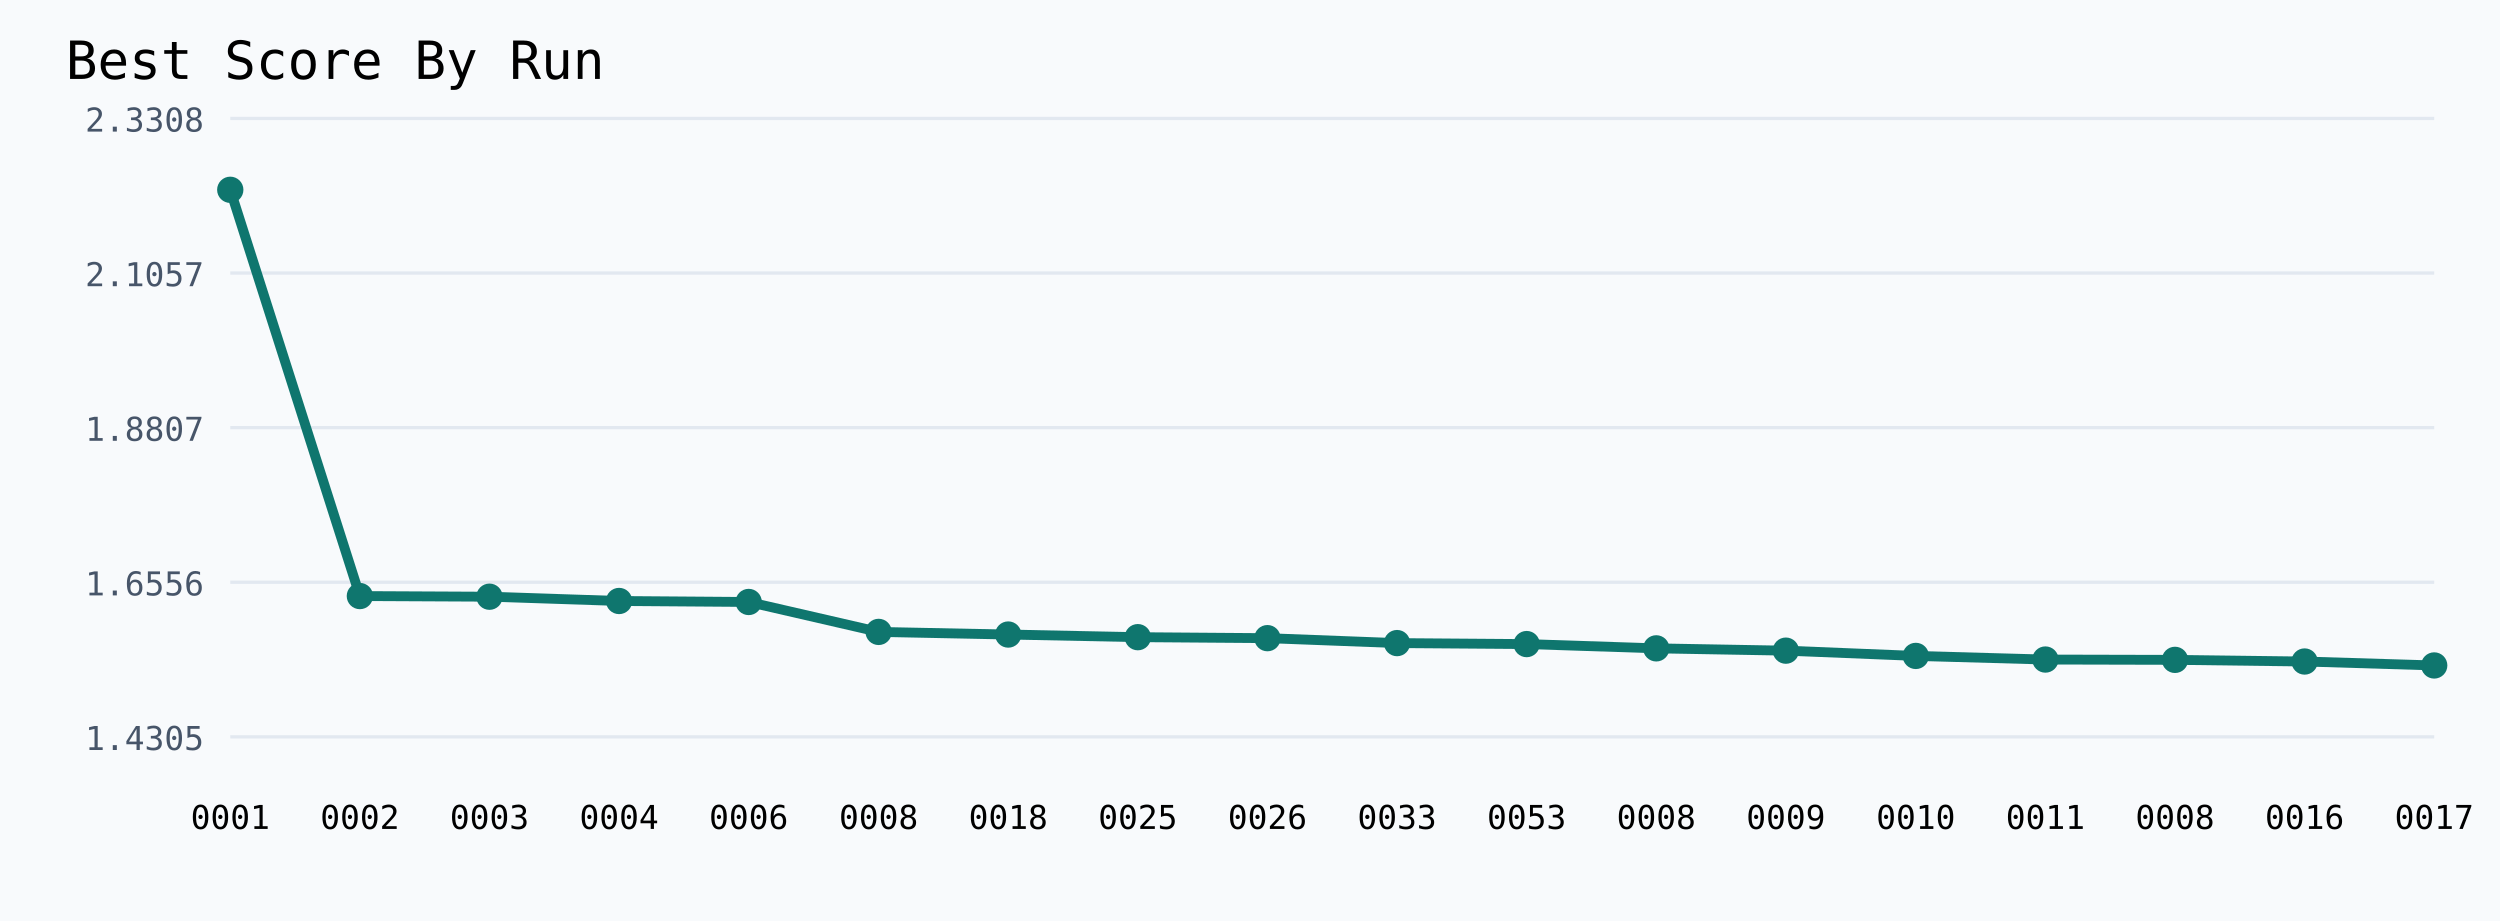
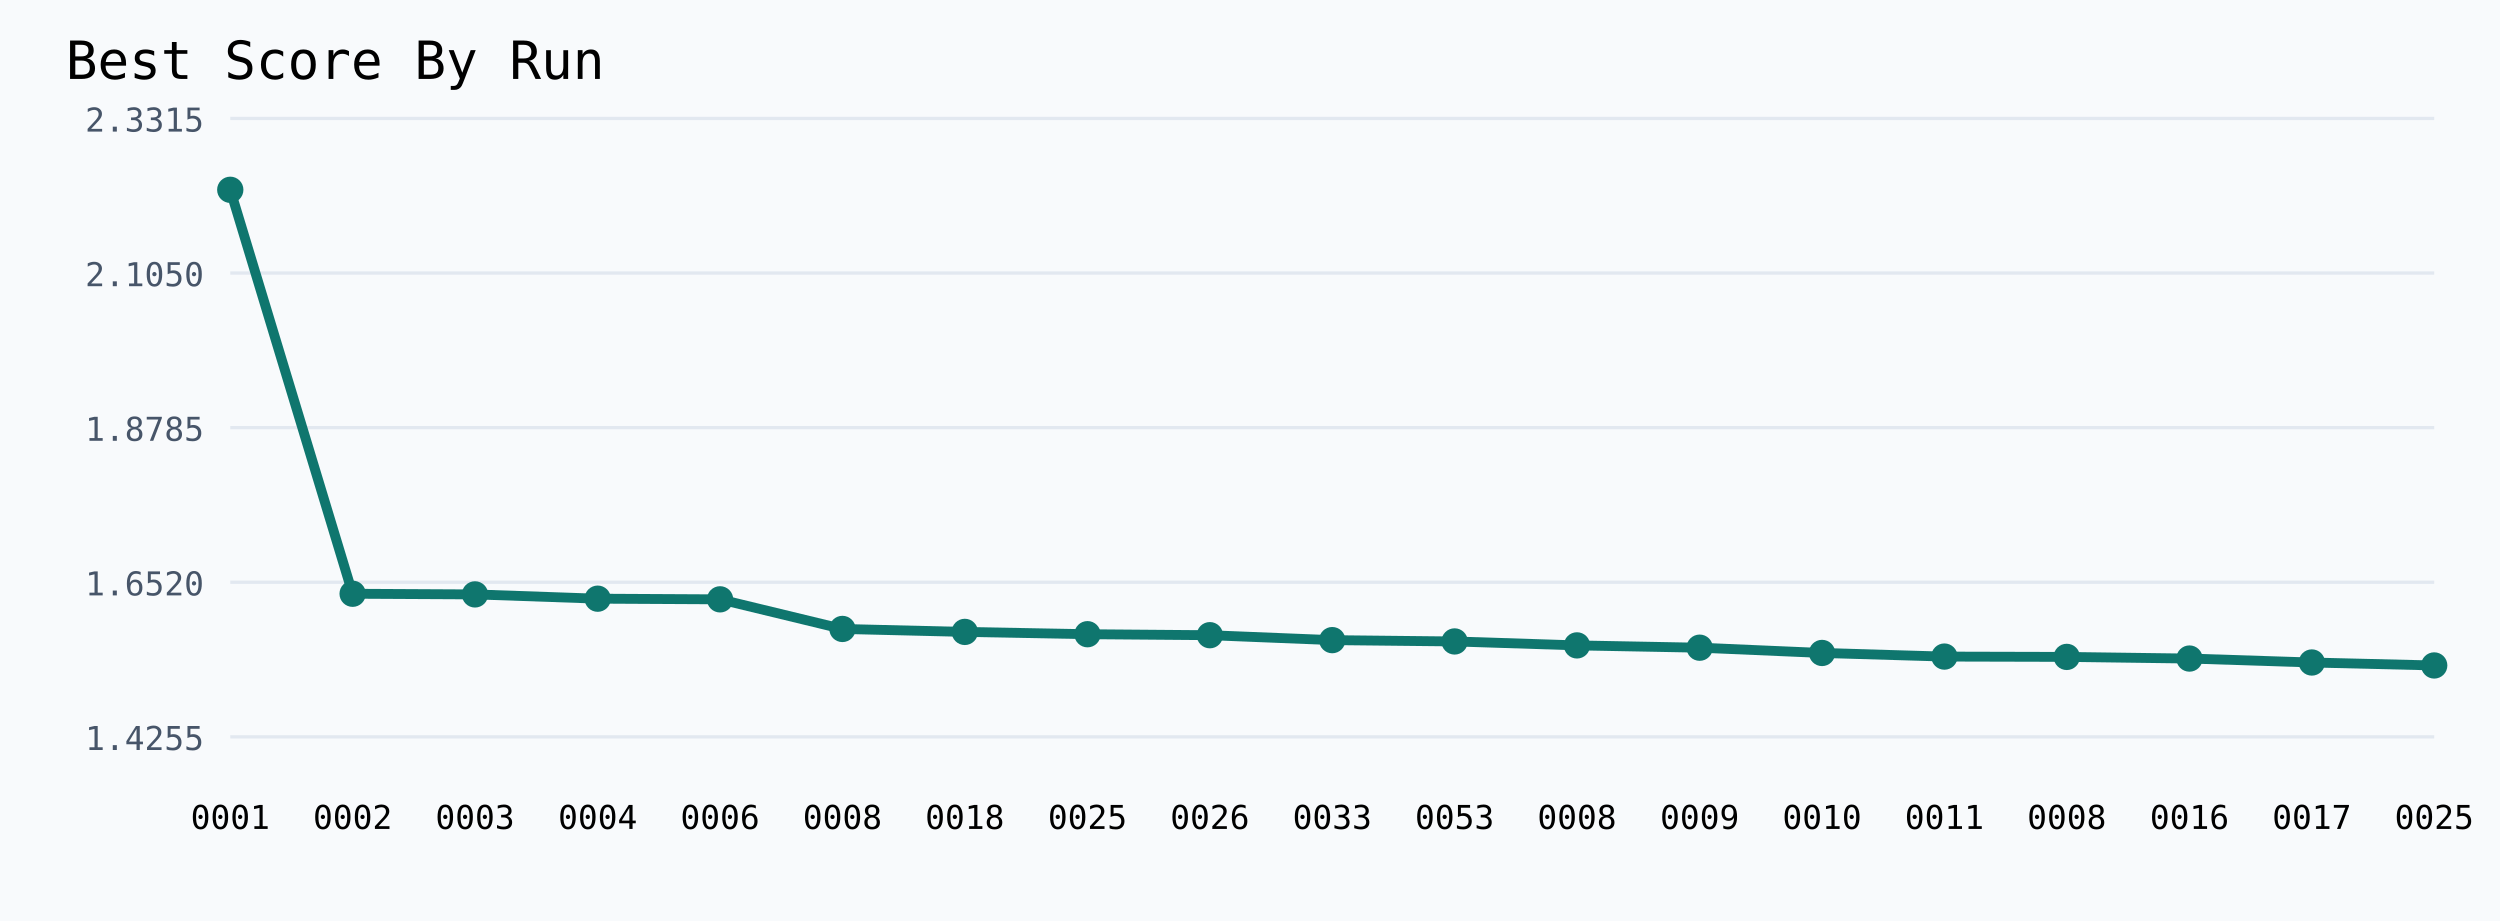
<svg xmlns="http://www.w3.org/2000/svg" width="760" height="280">
  <rect width="100%" height="100%" fill="#f8fafc" />
  <text x="20" y="24" font-family="monospace" font-size="16">Best Score By Run</text>
  <line x1="70" y1="36.0" x2="740" y2="36.0" stroke="#e2e8f0" />
-   <text x="62" y="40.0" text-anchor="end" font-family="monospace" font-size="10" fill="#475569">2.3308</text>
+   <text x="62" y="40.0" text-anchor="end" font-family="monospace" font-size="10" fill="#475569">2.3315</text>
  <line x1="70" y1="83.0" x2="740" y2="83.0" stroke="#e2e8f0" />
-   <text x="62" y="87.0" text-anchor="end" font-family="monospace" font-size="10" fill="#475569">2.1057</text>
+   <text x="62" y="87.0" text-anchor="end" font-family="monospace" font-size="10" fill="#475569">2.1050</text>
  <line x1="70" y1="130.0" x2="740" y2="130.0" stroke="#e2e8f0" />
-   <text x="62" y="134.0" text-anchor="end" font-family="monospace" font-size="10" fill="#475569">1.8807</text>
+   <text x="62" y="134.0" text-anchor="end" font-family="monospace" font-size="10" fill="#475569">1.8785</text>
  <line x1="70" y1="177.0" x2="740" y2="177.0" stroke="#e2e8f0" />
-   <text x="62" y="181.0" text-anchor="end" font-family="monospace" font-size="10" fill="#475569">1.6556</text>
+   <text x="62" y="181.0" text-anchor="end" font-family="monospace" font-size="10" fill="#475569">1.6520</text>
  <line x1="70" y1="224.0" x2="740" y2="224.0" stroke="#e2e8f0" />
-   <text x="62" y="228.0" text-anchor="end" font-family="monospace" font-size="10" fill="#475569">1.4305</text>
-   <polyline fill="none" stroke="#0f766e" stroke-width="3" points="70.0,57.7 109.4,181.2 148.8,181.4 188.2,182.7 227.6,183.0 267.1,192.1 306.5,192.9 345.9,193.7 385.3,194.0 424.7,195.5 464.1,195.8 503.5,197.1 542.9,197.8 582.4,199.4 621.8,200.5 661.2,200.6 700.6,201.1 740.0,202.3" />
+   <text x="62" y="228.0" text-anchor="end" font-family="monospace" font-size="10" fill="#475569">1.4255</text>
+   <polyline fill="none" stroke="#0f766e" stroke-width="3" points="70.0,57.7 107.2,180.5 144.4,180.7 181.7,182.0 218.9,182.2 256.1,191.2 293.3,192.1 330.6,192.8 367.8,193.1 405.0,194.6 442.2,195.0 479.4,196.2 516.7,196.9 553.9,198.5 591.1,199.6 628.3,199.7 665.6,200.2 702.8,201.4 740.0,202.3" />
  <circle cx="70.0" cy="57.7" r="4" fill="#0f766e" />
  <text x="70.0" y="252" text-anchor="middle" font-family="monospace" font-size="10">0001</text>
-   <circle cx="109.4" cy="181.2" r="4" fill="#0f766e" />
-   <text x="109.4" y="252" text-anchor="middle" font-family="monospace" font-size="10">0002</text>
-   <circle cx="148.8" cy="181.4" r="4" fill="#0f766e" />
-   <text x="148.8" y="252" text-anchor="middle" font-family="monospace" font-size="10">0003</text>
-   <circle cx="188.2" cy="182.7" r="4" fill="#0f766e" />
-   <text x="188.2" y="252" text-anchor="middle" font-family="monospace" font-size="10">0004</text>
-   <circle cx="227.6" cy="183.0" r="4" fill="#0f766e" />
-   <text x="227.6" y="252" text-anchor="middle" font-family="monospace" font-size="10">0006</text>
-   <circle cx="267.1" cy="192.1" r="4" fill="#0f766e" />
-   <text x="267.1" y="252" text-anchor="middle" font-family="monospace" font-size="10">0008</text>
-   <circle cx="306.5" cy="192.9" r="4" fill="#0f766e" />
-   <text x="306.5" y="252" text-anchor="middle" font-family="monospace" font-size="10">0018</text>
-   <circle cx="345.9" cy="193.7" r="4" fill="#0f766e" />
-   <text x="345.9" y="252" text-anchor="middle" font-family="monospace" font-size="10">0025</text>
-   <circle cx="385.3" cy="194.0" r="4" fill="#0f766e" />
-   <text x="385.3" y="252" text-anchor="middle" font-family="monospace" font-size="10">0026</text>
-   <circle cx="424.7" cy="195.5" r="4" fill="#0f766e" />
-   <text x="424.7" y="252" text-anchor="middle" font-family="monospace" font-size="10">0033</text>
-   <circle cx="464.1" cy="195.8" r="4" fill="#0f766e" />
-   <text x="464.1" y="252" text-anchor="middle" font-family="monospace" font-size="10">0053</text>
-   <circle cx="503.5" cy="197.1" r="4" fill="#0f766e" />
-   <text x="503.5" y="252" text-anchor="middle" font-family="monospace" font-size="10">0008</text>
-   <circle cx="542.9" cy="197.8" r="4" fill="#0f766e" />
-   <text x="542.9" y="252" text-anchor="middle" font-family="monospace" font-size="10">0009</text>
-   <circle cx="582.4" cy="199.4" r="4" fill="#0f766e" />
-   <text x="582.4" y="252" text-anchor="middle" font-family="monospace" font-size="10">0010</text>
-   <circle cx="621.8" cy="200.5" r="4" fill="#0f766e" />
-   <text x="621.8" y="252" text-anchor="middle" font-family="monospace" font-size="10">0011</text>
-   <circle cx="661.2" cy="200.6" r="4" fill="#0f766e" />
-   <text x="661.2" y="252" text-anchor="middle" font-family="monospace" font-size="10">0008</text>
-   <circle cx="700.6" cy="201.1" r="4" fill="#0f766e" />
-   <text x="700.6" y="252" text-anchor="middle" font-family="monospace" font-size="10">0016</text>
+   <circle cx="107.2" cy="180.5" r="4" fill="#0f766e" />
+   <text x="107.2" y="252" text-anchor="middle" font-family="monospace" font-size="10">0002</text>
+   <circle cx="144.4" cy="180.7" r="4" fill="#0f766e" />
+   <text x="144.4" y="252" text-anchor="middle" font-family="monospace" font-size="10">0003</text>
+   <circle cx="181.7" cy="182.0" r="4" fill="#0f766e" />
+   <text x="181.7" y="252" text-anchor="middle" font-family="monospace" font-size="10">0004</text>
+   <circle cx="218.9" cy="182.2" r="4" fill="#0f766e" />
+   <text x="218.9" y="252" text-anchor="middle" font-family="monospace" font-size="10">0006</text>
+   <circle cx="256.1" cy="191.2" r="4" fill="#0f766e" />
+   <text x="256.1" y="252" text-anchor="middle" font-family="monospace" font-size="10">0008</text>
+   <circle cx="293.3" cy="192.1" r="4" fill="#0f766e" />
+   <text x="293.3" y="252" text-anchor="middle" font-family="monospace" font-size="10">0018</text>
+   <circle cx="330.6" cy="192.8" r="4" fill="#0f766e" />
+   <text x="330.6" y="252" text-anchor="middle" font-family="monospace" font-size="10">0025</text>
+   <circle cx="367.8" cy="193.1" r="4" fill="#0f766e" />
+   <text x="367.8" y="252" text-anchor="middle" font-family="monospace" font-size="10">0026</text>
+   <circle cx="405.0" cy="194.6" r="4" fill="#0f766e" />
+   <text x="405.0" y="252" text-anchor="middle" font-family="monospace" font-size="10">0033</text>
+   <circle cx="442.2" cy="195.0" r="4" fill="#0f766e" />
+   <text x="442.2" y="252" text-anchor="middle" font-family="monospace" font-size="10">0053</text>
+   <circle cx="479.4" cy="196.2" r="4" fill="#0f766e" />
+   <text x="479.4" y="252" text-anchor="middle" font-family="monospace" font-size="10">0008</text>
+   <circle cx="516.7" cy="196.9" r="4" fill="#0f766e" />
+   <text x="516.7" y="252" text-anchor="middle" font-family="monospace" font-size="10">0009</text>
+   <circle cx="553.9" cy="198.5" r="4" fill="#0f766e" />
+   <text x="553.9" y="252" text-anchor="middle" font-family="monospace" font-size="10">0010</text>
+   <circle cx="591.1" cy="199.6" r="4" fill="#0f766e" />
+   <text x="591.1" y="252" text-anchor="middle" font-family="monospace" font-size="10">0011</text>
+   <circle cx="628.3" cy="199.7" r="4" fill="#0f766e" />
+   <text x="628.3" y="252" text-anchor="middle" font-family="monospace" font-size="10">0008</text>
+   <circle cx="665.6" cy="200.2" r="4" fill="#0f766e" />
+   <text x="665.6" y="252" text-anchor="middle" font-family="monospace" font-size="10">0016</text>
+   <circle cx="702.8" cy="201.4" r="4" fill="#0f766e" />
+   <text x="702.8" y="252" text-anchor="middle" font-family="monospace" font-size="10">0017</text>
  <circle cx="740.0" cy="202.3" r="4" fill="#0f766e" />
-   <text x="740.0" y="252" text-anchor="middle" font-family="monospace" font-size="10">0017</text>
+   <text x="740.0" y="252" text-anchor="middle" font-family="monospace" font-size="10">0025</text>
</svg>
